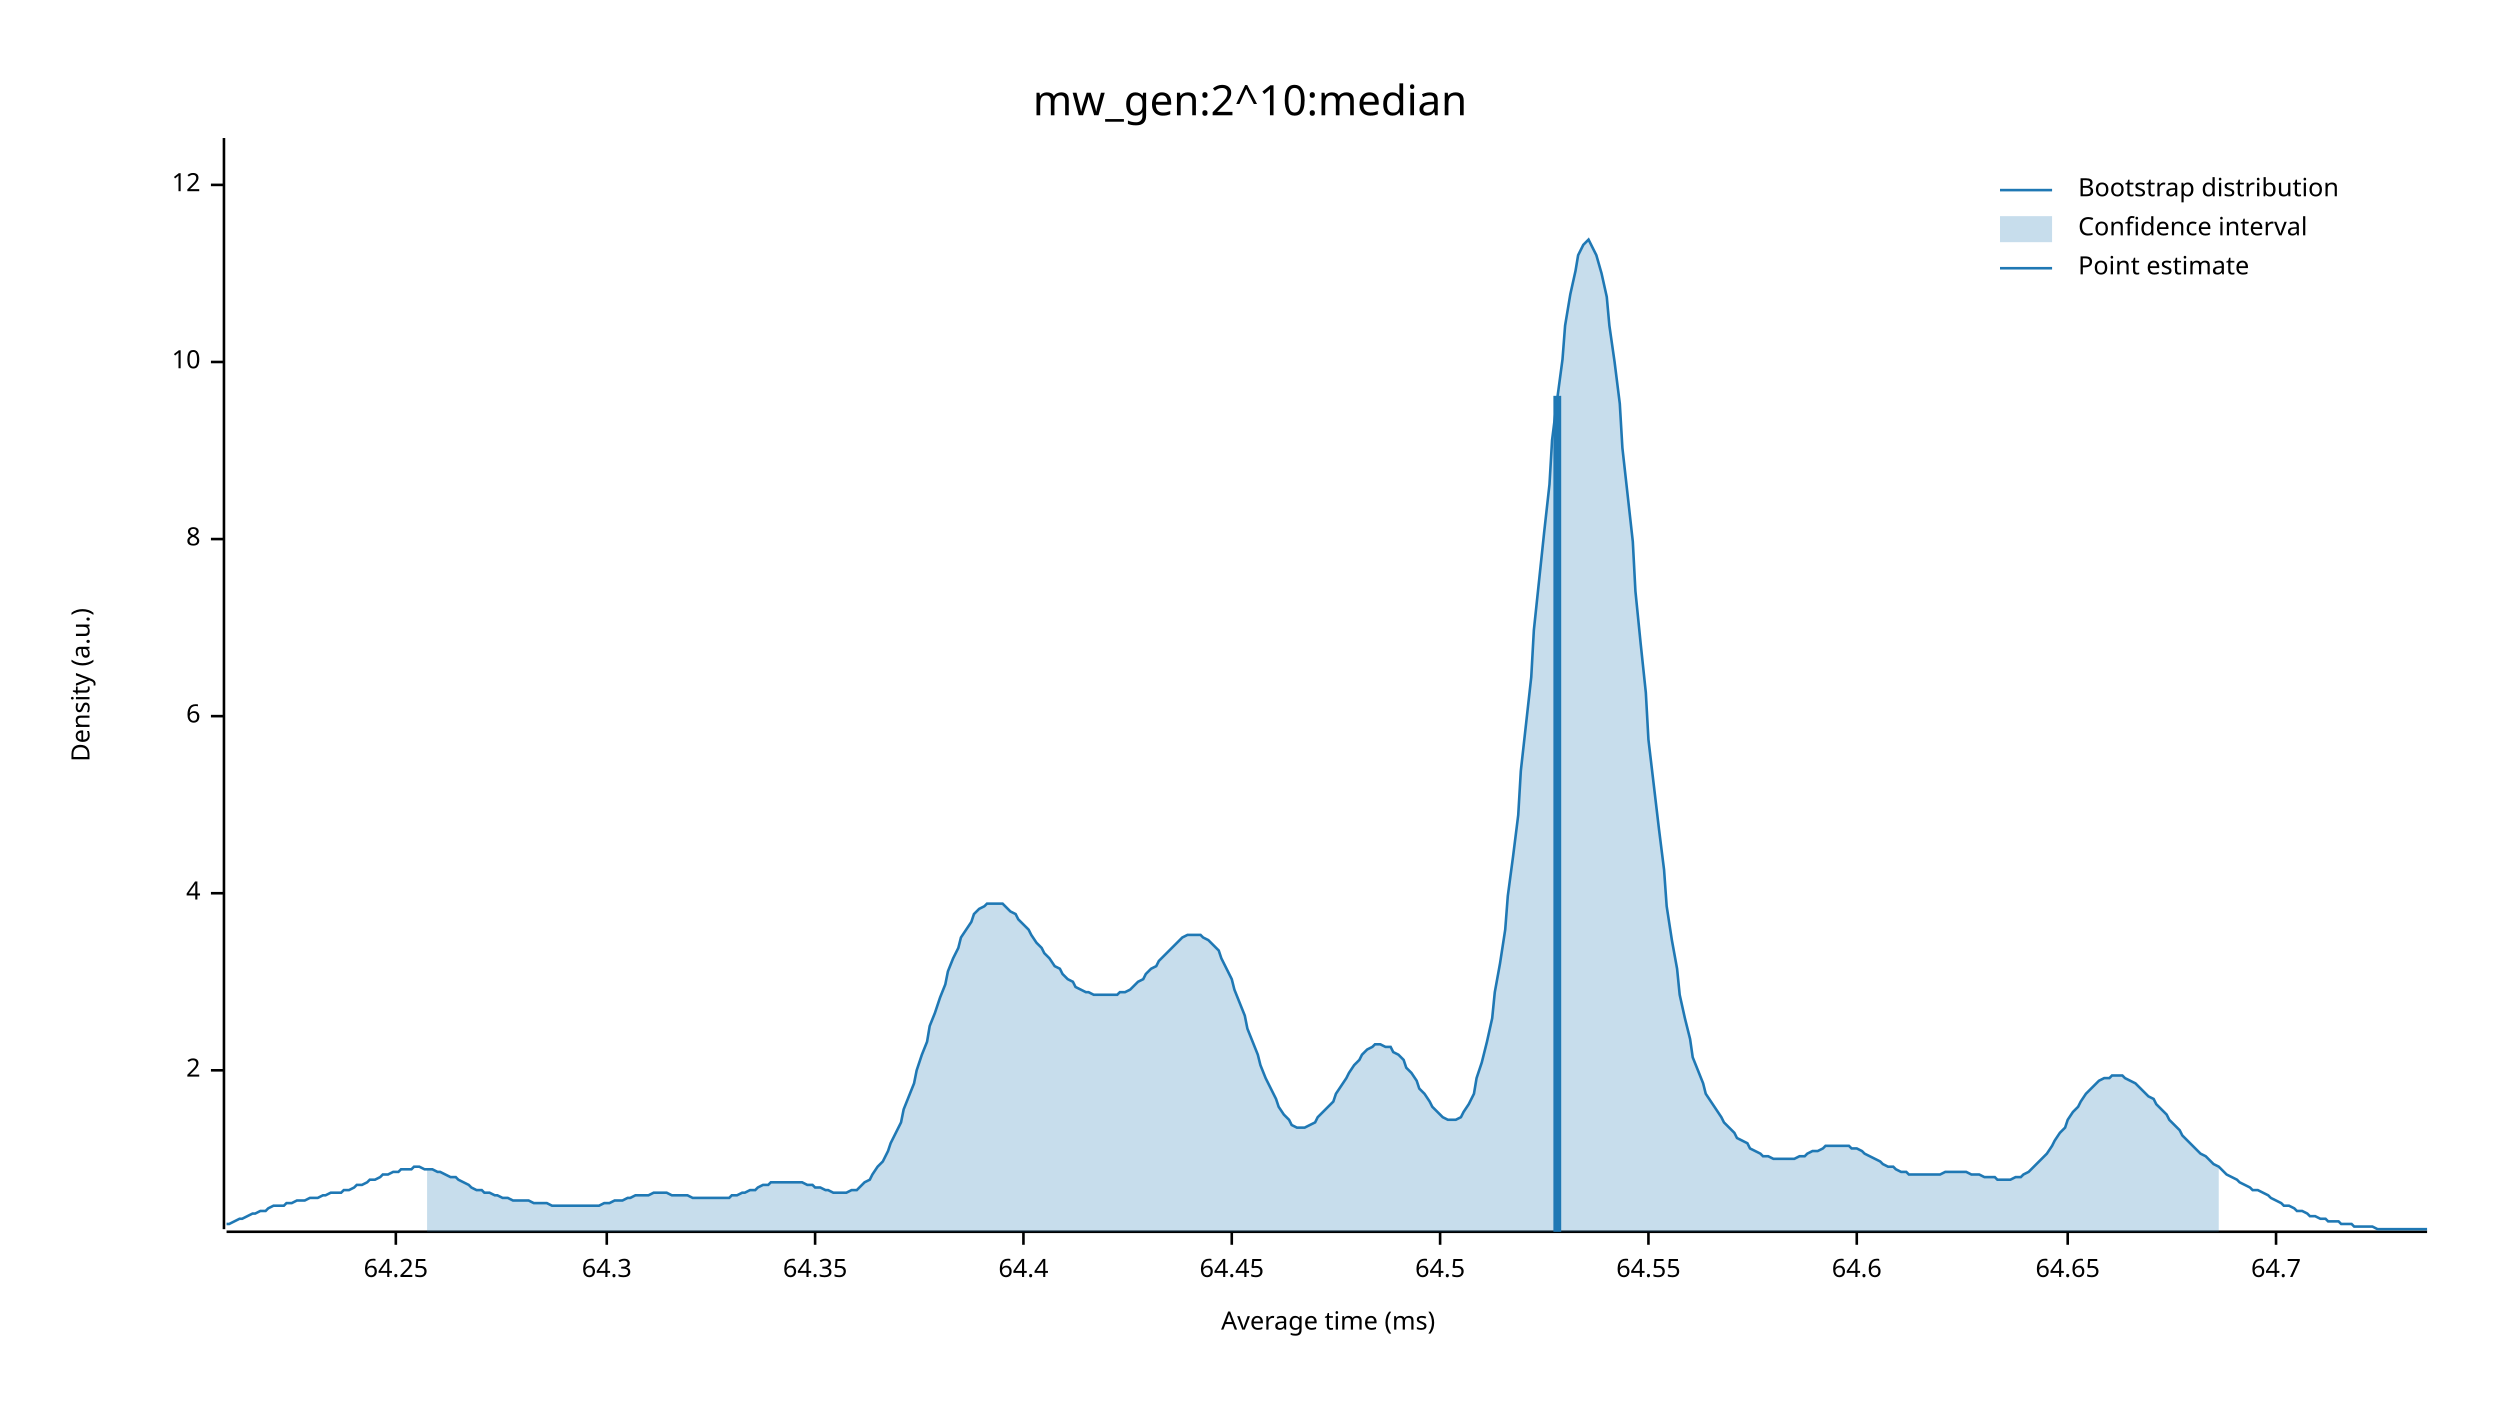
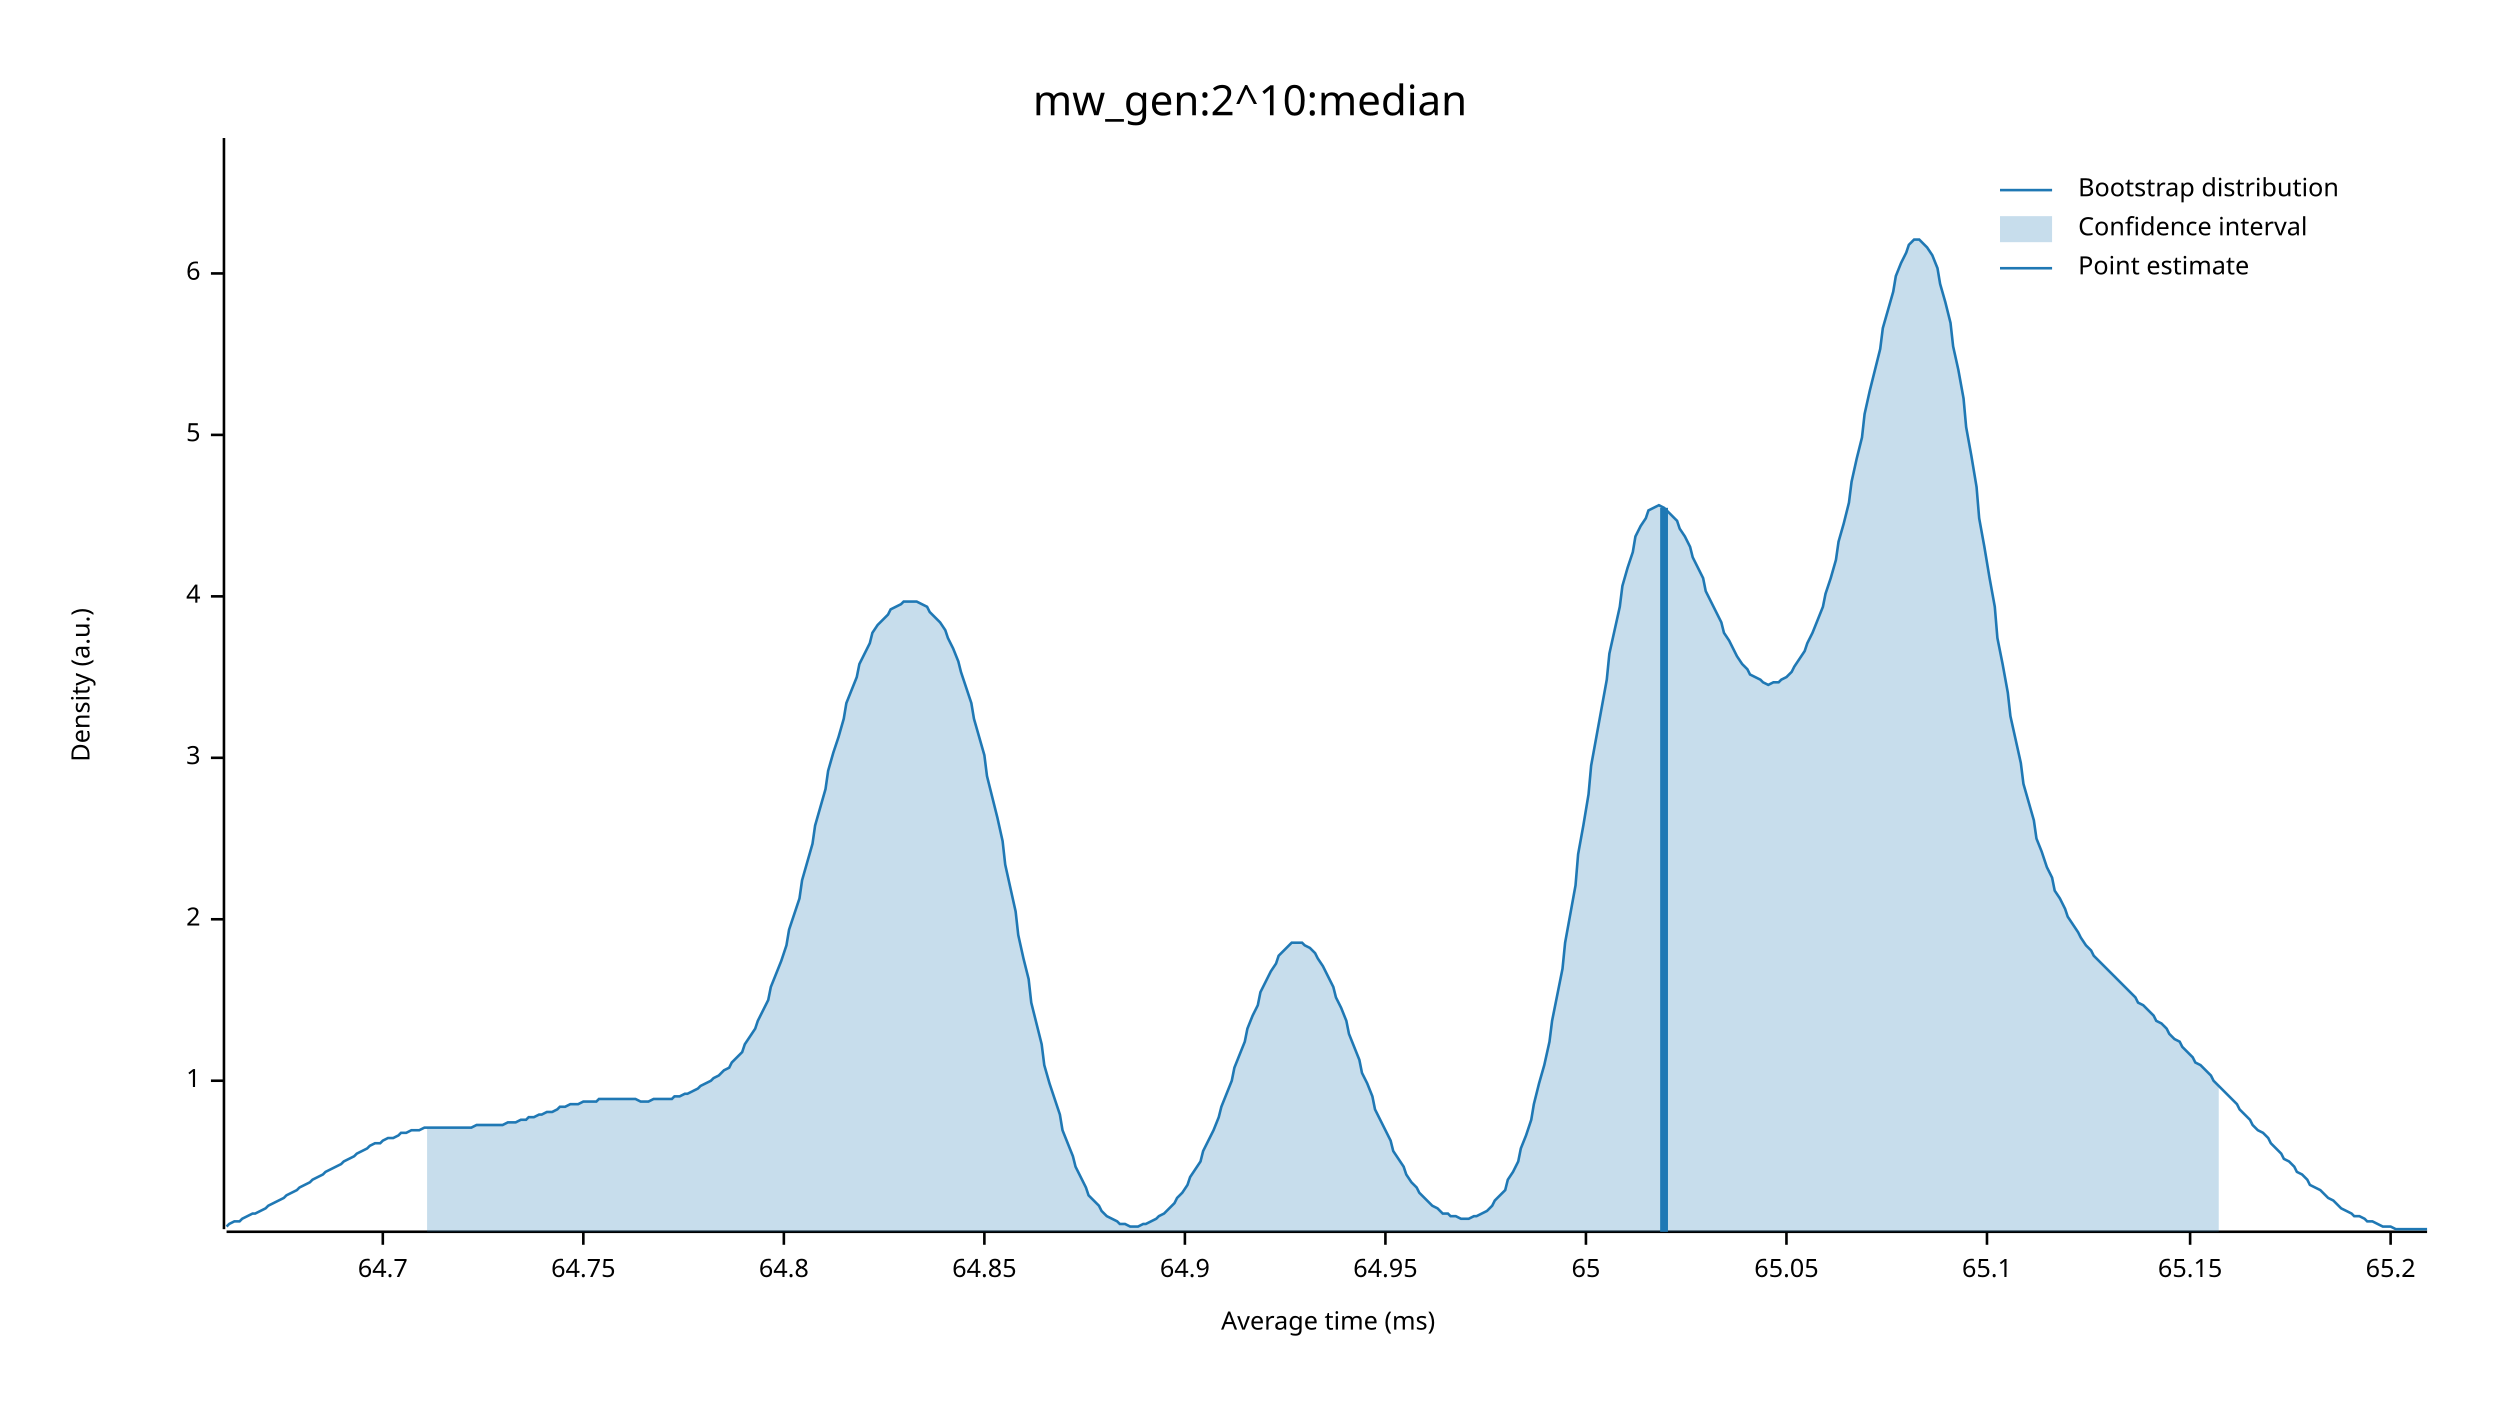
<svg xmlns="http://www.w3.org/2000/svg" width="960" height="540" viewBox="0 0 960 540">
  <text x="480" y="32" dy="0.76em" text-anchor="middle" font-family="sans-serif" font-size="16.129" opacity="1" fill="#000000">
mw_gen:2^10:median
</text>
  <text x="27" y="263" dy="0.76em" text-anchor="middle" font-family="sans-serif" font-size="9.677" opacity="1" fill="#000000" transform="rotate(270, 27, 263)">
Density (a.u.)
</text>
  <text x="510" y="513" dy="-0.5ex" text-anchor="middle" font-family="sans-serif" font-size="9.677" opacity="1" fill="#000000">
Average time (ms)
</text>
  <polyline fill="none" opacity="1" stroke="#000000" stroke-width="1" points="86,53 86,472 " />
-   <text x="77" y="411" dy="0.5ex" text-anchor="end" font-family="sans-serif" font-size="9.677" opacity="1" fill="#000000">
+   <text x="77" y="415" dy="0.5ex" text-anchor="end" font-family="sans-serif" font-size="9.677" opacity="1" fill="#000000">
+ 1
+ </text>
+   <polyline fill="none" opacity="1" stroke="#000000" stroke-width="1" points="81,415 86,415 " />
+   <text x="77" y="353" dy="0.5ex" text-anchor="end" font-family="sans-serif" font-size="9.677" opacity="1" fill="#000000">
2
</text>
-   <polyline fill="none" opacity="1" stroke="#000000" stroke-width="1" points="81,411 86,411 " />
-   <text x="77" y="343" dy="0.5ex" text-anchor="end" font-family="sans-serif" font-size="9.677" opacity="1" fill="#000000">
+   <polyline fill="none" opacity="1" stroke="#000000" stroke-width="1" points="81,353 86,353 " />
+   <text x="77" y="291" dy="0.5ex" text-anchor="end" font-family="sans-serif" font-size="9.677" opacity="1" fill="#000000">
+ 3
+ </text>
+   <polyline fill="none" opacity="1" stroke="#000000" stroke-width="1" points="81,291 86,291 " />
+   <text x="77" y="229" dy="0.5ex" text-anchor="end" font-family="sans-serif" font-size="9.677" opacity="1" fill="#000000">
4
</text>
-   <polyline fill="none" opacity="1" stroke="#000000" stroke-width="1" points="81,343 86,343 " />
-   <text x="77" y="275" dy="0.5ex" text-anchor="end" font-family="sans-serif" font-size="9.677" opacity="1" fill="#000000">
+   <polyline fill="none" opacity="1" stroke="#000000" stroke-width="1" points="81,229 86,229 " />
+   <text x="77" y="167" dy="0.5ex" text-anchor="end" font-family="sans-serif" font-size="9.677" opacity="1" fill="#000000">
+ 5
+ </text>
+   <polyline fill="none" opacity="1" stroke="#000000" stroke-width="1" points="81,167 86,167 " />
+   <text x="77" y="105" dy="0.5ex" text-anchor="end" font-family="sans-serif" font-size="9.677" opacity="1" fill="#000000">
6
</text>
-   <polyline fill="none" opacity="1" stroke="#000000" stroke-width="1" points="81,275 86,275 " />
-   <text x="77" y="207" dy="0.5ex" text-anchor="end" font-family="sans-serif" font-size="9.677" opacity="1" fill="#000000">
- 8
- </text>
-   <polyline fill="none" opacity="1" stroke="#000000" stroke-width="1" points="81,207 86,207 " />
-   <text x="77" y="139" dy="0.5ex" text-anchor="end" font-family="sans-serif" font-size="9.677" opacity="1" fill="#000000">
- 10
- </text>
-   <polyline fill="none" opacity="1" stroke="#000000" stroke-width="1" points="81,139 86,139 " />
-   <text x="77" y="71" dy="0.5ex" text-anchor="end" font-family="sans-serif" font-size="9.677" opacity="1" fill="#000000">
- 12
- </text>
-   <polyline fill="none" opacity="1" stroke="#000000" stroke-width="1" points="81,71 86,71 " />
+   <polyline fill="none" opacity="1" stroke="#000000" stroke-width="1" points="81,105 86,105 " />
  <polyline fill="none" opacity="1" stroke="#000000" stroke-width="1" points="87,473 932,473 " />
-   <text x="152" y="483" dy="0.76em" text-anchor="middle" font-family="sans-serif" font-size="9.677" opacity="1" fill="#000000">
- 64.25
- </text>
-   <polyline fill="none" opacity="1" stroke="#000000" stroke-width="1" points="152,473 152,478 " />
-   <text x="233" y="483" dy="0.76em" text-anchor="middle" font-family="sans-serif" font-size="9.677" opacity="1" fill="#000000">
- 64.3
- </text>
-   <polyline fill="none" opacity="1" stroke="#000000" stroke-width="1" points="233,473 233,478 " />
-   <text x="313" y="483" dy="0.76em" text-anchor="middle" font-family="sans-serif" font-size="9.677" opacity="1" fill="#000000">
- 64.35
- </text>
-   <polyline fill="none" opacity="1" stroke="#000000" stroke-width="1" points="313,473 313,478 " />
-   <text x="393" y="483" dy="0.76em" text-anchor="middle" font-family="sans-serif" font-size="9.677" opacity="1" fill="#000000">
- 64.4
- </text>
-   <polyline fill="none" opacity="1" stroke="#000000" stroke-width="1" points="393,473 393,478 " />
-   <text x="473" y="483" dy="0.76em" text-anchor="middle" font-family="sans-serif" font-size="9.677" opacity="1" fill="#000000">
- 64.45
- </text>
-   <polyline fill="none" opacity="1" stroke="#000000" stroke-width="1" points="473,473 473,478 " />
-   <text x="553" y="483" dy="0.76em" text-anchor="middle" font-family="sans-serif" font-size="9.677" opacity="1" fill="#000000">
- 64.5
- </text>
-   <polyline fill="none" opacity="1" stroke="#000000" stroke-width="1" points="553,473 553,478 " />
-   <text x="633" y="483" dy="0.76em" text-anchor="middle" font-family="sans-serif" font-size="9.677" opacity="1" fill="#000000">
- 64.55
- </text>
-   <polyline fill="none" opacity="1" stroke="#000000" stroke-width="1" points="633,473 633,478 " />
-   <text x="713" y="483" dy="0.76em" text-anchor="middle" font-family="sans-serif" font-size="9.677" opacity="1" fill="#000000">
- 64.6
- </text>
-   <polyline fill="none" opacity="1" stroke="#000000" stroke-width="1" points="713,473 713,478 " />
-   <text x="794" y="483" dy="0.76em" text-anchor="middle" font-family="sans-serif" font-size="9.677" opacity="1" fill="#000000">
- 64.65
- </text>
-   <polyline fill="none" opacity="1" stroke="#000000" stroke-width="1" points="794,473 794,478 " />
-   <text x="874" y="483" dy="0.76em" text-anchor="middle" font-family="sans-serif" font-size="9.677" opacity="1" fill="#000000">
+   <text x="147" y="483" dy="0.76em" text-anchor="middle" font-family="sans-serif" font-size="9.677" opacity="1" fill="#000000">
64.7
</text>
-   <polyline fill="none" opacity="1" stroke="#000000" stroke-width="1" points="874,473 874,478 " />
-   <polyline fill="none" opacity="1" stroke="#1F78B4" stroke-width="1" points="87,470 88,470 90,469 92,468 93,468 95,467 97,466 98,466 100,465 102,465 103,464 105,463 107,463 109,463 110,462 112,462 114,461 115,461 117,461 119,460 120,460 122,460 124,459 125,459 127,458 129,458 131,458 132,457 134,457 136,456 137,455 139,455 141,454 142,453 144,453 146,452 147,451 149,451 151,450 153,450 154,449 156,449 158,449 159,448 161,448 163,449 164,449 166,449 168,450 169,450 171,451 173,452 175,452 176,453 178,454 180,455 181,456 183,457 185,457 186,458 188,458 190,459 191,459 193,460 195,460 197,461 198,461 200,461 202,461 203,461 205,462 207,462 208,462 210,462 212,463 214,463 215,463 217,463 219,463 220,463 222,463 224,463 225,463 227,463 229,463 230,463 232,462 234,462 236,461 237,461 239,461 241,460 242,460 244,459 246,459 247,459 249,459 251,458 252,458 254,458 256,458 258,459 259,459 261,459 263,459 264,459 266,460 268,460 269,460 271,460 273,460 274,460 276,460 278,460 280,460 281,459 283,459 285,458 286,458 288,457 290,457 291,456 293,455 295,455 296,454 298,454 300,454 302,454 303,454 305,454 307,454 308,454 310,455 312,455 313,456 315,456 317,457 318,457 320,458 322,458 324,458 325,458 327,457 329,457 330,456 332,454 334,453 335,451 337,448 339,446 341,442 342,439 344,435 346,431 347,426 349,421 351,416 352,411 354,405 356,400 357,394 359,389 361,383 363,378 364,373 366,368 368,364 369,360 371,357 373,354 374,351 376,349 378,348 379,347 381,347 383,347 385,347 386,348 388,350 390,351 391,353 393,355 395,357 396,359 398,362 400,364 401,366 403,368 405,371 407,372 408,374 410,376 412,377 413,379 415,380 417,381 418,381 420,382 422,382 423,382 425,382 427,382 429,382 430,381 432,381 434,380 435,379 437,377 439,376 440,374 442,372 444,371 445,369 447,367 449,365 451,363 452,362 454,360 456,359 457,359 459,359 461,359 462,360 464,361 466,363 468,365 469,368 471,372 473,376 474,380 476,385 478,390 479,395 481,400 483,405 484,409 486,414 488,418 490,422 491,425 493,428 495,430 496,432 498,433 500,433 501,433 503,432 505,431 506,429 508,427 510,425 512,423 513,420 515,417 517,414 518,412 520,409 522,407 523,405 525,403 527,402 528,401 530,401 532,402 534,402 535,404 537,405 539,407 540,410 542,412 544,415 545,418 547,420 549,423 550,425 552,427 554,429 556,430 557,430 559,430 561,429 562,427 564,424 566,420 567,414 569,408 571,400 573,391 574,381 576,370 578,357 579,344 581,329 583,313 584,296 586,278 588,260 589,242 591,223 593,204 595,186 596,169 598,153 600,138 601,125 603,113 605,104 606,98 608,94 610,92 611,94 613,98 615,105 617,114 618,125 620,139 622,155 623,172 625,190 627,208 628,227 630,247 632,266 633,284 635,301 637,318 639,334 640,348 642,361 644,372 645,382 647,391 649,399 650,406 652,411 654,416 655,420 657,423 659,426 661,429 662,431 664,433 666,435 667,437 669,438 671,439 672,441 674,442 676,443 677,444 679,444 681,445 683,445 684,445 686,445 688,445 689,445 691,444 693,444 694,443 696,442 698,442 700,441 701,440 703,440 705,440 706,440 708,440 710,440 711,441 713,441 715,442 716,443 718,444 720,445 722,446 723,447 725,448 727,448 728,449 730,450 732,450 733,451 735,451 737,451 738,451 740,451 742,451 744,451 745,451 747,450 749,450 750,450 752,450 754,450 755,450 757,451 759,451 760,451 762,452 764,452 766,452 767,453 769,453 771,453 772,453 774,452 776,452 777,451 779,450 781,448 782,447 784,445 786,443 788,440 789,438 791,435 793,433 794,430 796,427 798,425 799,423 801,420 803,418 804,417 806,415 808,414 810,414 811,413 813,413 815,413 816,414 818,415 820,416 821,417 823,419 825,421 827,422 828,424 830,426 832,428 833,430 835,432 837,434 838,436 840,438 842,440 843,441 845,443 847,444 849,446 850,447 852,448 854,450 855,451 857,452 859,453 860,454 862,455 864,456 865,457 867,457 869,458 871,459 872,460 874,461 876,462 877,463 879,463 881,464 882,465 884,465 886,466 887,467 889,467 891,468 893,468 894,469 896,469 898,469 899,470 901,470 903,470 904,471 906,471 908,471 909,471 911,471 913,472 915,472 916,472 918,472 920,472 921,472 923,472 925,472 926,472 928,472 930,472 932,472 " />
-   <polygon opacity="0.25" fill="#1F78B4" points="164,449 166,449 168,450 169,450 171,451 173,452 175,452 176,453 178,454 180,455 181,456 183,457 185,457 186,458 188,458 190,459 191,459 193,460 195,460 197,461 198,461 200,461 202,461 203,461 205,462 207,462 208,462 210,462 212,463 214,463 215,463 217,463 219,463 220,463 222,463 224,463 225,463 227,463 229,463 230,463 232,462 234,462 236,461 237,461 239,461 241,460 242,460 244,459 246,459 247,459 249,459 251,458 252,458 254,458 256,458 258,459 259,459 261,459 263,459 264,459 266,460 268,460 269,460 271,460 273,460 274,460 276,460 278,460 280,460 281,459 283,459 285,458 286,458 288,457 290,457 291,456 293,455 295,455 296,454 298,454 300,454 302,454 303,454 305,454 307,454 308,454 310,455 312,455 313,456 315,456 317,457 318,457 320,458 322,458 324,458 325,458 327,457 329,457 330,456 332,454 334,453 335,451 337,448 339,446 341,442 342,439 344,435 346,431 347,426 349,421 351,416 352,411 354,405 356,400 357,394 359,389 361,383 363,378 364,373 366,368 368,364 369,360 371,357 373,354 374,351 376,349 378,348 379,347 381,347 383,347 385,347 386,348 388,350 390,351 391,353 393,355 395,357 396,359 398,362 400,364 401,366 403,368 405,371 407,372 408,374 410,376 412,377 413,379 415,380 417,381 418,381 420,382 422,382 423,382 425,382 427,382 429,382 430,381 432,381 434,380 435,379 437,377 439,376 440,374 442,372 444,371 445,369 447,367 449,365 451,363 452,362 454,360 456,359 457,359 459,359 461,359 462,360 464,361 466,363 468,365 469,368 471,372 473,376 474,380 476,385 478,390 479,395 481,400 483,405 484,409 486,414 488,418 490,422 491,425 493,428 495,430 496,432 498,433 500,433 501,433 503,432 505,431 506,429 508,427 510,425 512,423 513,420 515,417 517,414 518,412 520,409 522,407 523,405 525,403 527,402 528,401 530,401 532,402 534,402 535,404 537,405 539,407 540,410 542,412 544,415 545,418 547,420 549,423 550,425 552,427 554,429 556,430 557,430 559,430 561,429 562,427 564,424 566,420 567,414 569,408 571,400 573,391 574,381 576,370 578,357 579,344 581,329 583,313 584,296 586,278 588,260 589,242 591,223 593,204 595,186 596,169 598,153 600,138 601,125 603,113 605,104 606,98 608,94 610,92 611,94 613,98 615,105 617,114 618,125 620,139 622,155 623,172 625,190 627,208 628,227 630,247 632,266 633,284 635,301 637,318 639,334 640,348 642,361 644,372 645,382 647,391 649,399 650,406 652,411 654,416 655,420 657,423 659,426 661,429 662,431 664,433 666,435 667,437 669,438 671,439 672,441 674,442 676,443 677,444 679,444 681,445 683,445 684,445 686,445 688,445 689,445 691,444 693,444 694,443 696,442 698,442 700,441 701,440 703,440 705,440 706,440 708,440 710,440 711,441 713,441 715,442 716,443 718,444 720,445 722,446 723,447 725,448 727,448 728,449 730,450 732,450 733,451 735,451 737,451 738,451 740,451 742,451 744,451 745,451 747,450 749,450 750,450 752,450 754,450 755,450 757,451 759,451 760,451 762,452 764,452 766,452 767,453 769,453 771,453 772,453 774,452 776,452 777,451 779,450 781,448 782,447 784,445 786,443 788,440 789,438 791,435 793,433 794,430 796,427 798,425 799,423 801,420 803,418 804,417 806,415 808,414 810,414 811,413 813,413 815,413 816,414 818,415 820,416 821,417 823,419 825,421 827,422 828,424 830,426 832,428 833,430 835,432 837,434 838,436 840,438 842,440 843,441 845,443 847,444 849,446 850,447 852,448 852,473 164,473 " />
-   <polyline fill="none" opacity="1" stroke="#1F78B4" stroke-width="3" points="598,473 598,152 " />
+   <polyline fill="none" opacity="1" stroke="#000000" stroke-width="1" points="147,473 147,478 " />
+   <text x="224" y="483" dy="0.76em" text-anchor="middle" font-family="sans-serif" font-size="9.677" opacity="1" fill="#000000">
+ 64.75
+ </text>
+   <polyline fill="none" opacity="1" stroke="#000000" stroke-width="1" points="224,473 224,478 " />
+   <text x="301" y="483" dy="0.76em" text-anchor="middle" font-family="sans-serif" font-size="9.677" opacity="1" fill="#000000">
+ 64.8
+ </text>
+   <polyline fill="none" opacity="1" stroke="#000000" stroke-width="1" points="301,473 301,478 " />
+   <text x="378" y="483" dy="0.76em" text-anchor="middle" font-family="sans-serif" font-size="9.677" opacity="1" fill="#000000">
+ 64.85
+ </text>
+   <polyline fill="none" opacity="1" stroke="#000000" stroke-width="1" points="378,473 378,478 " />
+   <text x="455" y="483" dy="0.76em" text-anchor="middle" font-family="sans-serif" font-size="9.677" opacity="1" fill="#000000">
+ 64.9
+ </text>
+   <polyline fill="none" opacity="1" stroke="#000000" stroke-width="1" points="455,473 455,478 " />
+   <text x="532" y="483" dy="0.76em" text-anchor="middle" font-family="sans-serif" font-size="9.677" opacity="1" fill="#000000">
+ 64.95
+ </text>
+   <polyline fill="none" opacity="1" stroke="#000000" stroke-width="1" points="532,473 532,478 " />
+   <text x="609" y="483" dy="0.76em" text-anchor="middle" font-family="sans-serif" font-size="9.677" opacity="1" fill="#000000">
+ 65
+ </text>
+   <polyline fill="none" opacity="1" stroke="#000000" stroke-width="1" points="609,473 609,478 " />
+   <text x="686" y="483" dy="0.76em" text-anchor="middle" font-family="sans-serif" font-size="9.677" opacity="1" fill="#000000">
+ 65.05
+ </text>
+   <polyline fill="none" opacity="1" stroke="#000000" stroke-width="1" points="686,473 686,478 " />
+   <text x="763" y="483" dy="0.76em" text-anchor="middle" font-family="sans-serif" font-size="9.677" opacity="1" fill="#000000">
+ 65.1
+ </text>
+   <polyline fill="none" opacity="1" stroke="#000000" stroke-width="1" points="763,473 763,478 " />
+   <text x="841" y="483" dy="0.76em" text-anchor="middle" font-family="sans-serif" font-size="9.677" opacity="1" fill="#000000">
+ 65.15
+ </text>
+   <polyline fill="none" opacity="1" stroke="#000000" stroke-width="1" points="841,473 841,478 " />
+   <text x="918" y="483" dy="0.76em" text-anchor="middle" font-family="sans-serif" font-size="9.677" opacity="1" fill="#000000">
+ 65.2
+ </text>
+   <polyline fill="none" opacity="1" stroke="#000000" stroke-width="1" points="918,473 918,478 " />
+   <polyline fill="none" opacity="1" stroke="#1F78B4" stroke-width="1" points="87,471 88,470 90,469 92,469 93,468 95,467 97,466 98,466 100,465 102,464 103,463 105,462 107,461 109,460 110,459 112,458 114,457 115,456 117,455 119,454 120,453 122,452 124,451 125,450 127,449 129,448 131,447 132,446 134,445 136,444 137,443 139,442 141,441 142,440 144,439 146,439 147,438 149,437 151,437 153,436 154,435 156,435 158,434 159,434 161,434 163,433 164,433 166,433 168,433 169,433 171,433 173,433 175,433 176,433 178,433 180,433 181,433 183,432 185,432 186,432 188,432 190,432 191,432 193,432 195,431 197,431 198,431 200,430 202,430 203,429 205,429 207,428 208,428 210,427 212,427 214,426 215,425 217,425 219,424 220,424 222,424 224,423 225,423 227,423 229,423 230,422 232,422 234,422 236,422 237,422 239,422 241,422 242,422 244,422 246,423 247,423 249,423 251,422 252,422 254,422 256,422 258,422 259,421 261,421 263,420 264,420 266,419 268,418 269,417 271,416 273,415 274,414 276,413 278,411 280,410 281,408 283,406 285,404 286,401 288,398 290,395 291,392 293,388 295,384 296,379 298,374 300,369 302,363 303,357 305,351 307,345 308,338 310,331 312,324 313,317 315,310 317,303 318,296 320,289 322,283 324,276 325,270 327,265 329,260 330,255 332,251 334,247 335,243 337,240 339,238 341,236 342,234 344,233 346,232 347,231 349,231 351,231 352,231 354,232 356,233 357,235 359,237 361,239 363,242 364,245 366,249 368,254 369,258 371,264 373,270 374,276 376,283 378,290 379,298 381,306 383,314 385,323 386,332 388,341 390,350 391,359 393,368 395,376 396,385 398,393 400,401 401,409 403,416 405,422 407,428 408,434 410,439 412,444 413,448 415,452 417,456 418,459 420,461 422,463 423,465 425,467 427,468 429,469 430,470 432,470 434,471 435,471 437,471 439,470 440,470 442,469 444,468 445,467 447,466 449,464 451,462 452,460 454,458 456,455 457,452 459,449 461,446 462,442 464,438 466,434 468,429 469,425 471,420 473,415 474,410 476,405 478,400 479,395 481,390 483,386 484,381 486,377 488,373 490,370 491,367 493,365 495,363 496,362 498,362 500,362 501,363 503,364 505,366 506,368 508,371 510,375 512,379 513,383 515,387 517,392 518,397 520,402 522,407 523,412 525,416 527,421 528,426 530,430 532,434 534,438 535,442 537,445 539,448 540,451 542,454 544,456 545,458 547,460 549,462 550,463 552,464 554,466 556,466 557,467 559,467 561,468 562,468 564,468 566,467 567,467 569,466 571,465 573,463 574,461 576,459 578,457 579,453 581,450 583,446 584,441 586,436 588,430 589,424 591,416 593,409 595,400 596,392 598,382 600,372 601,362 603,351 605,340 606,328 608,317 610,305 611,294 613,283 615,272 617,261 618,251 620,242 622,233 623,225 625,218 627,212 628,206 630,202 632,199 633,196 635,195 637,194 639,195 640,196 642,198 644,200 645,203 647,206 649,210 650,214 652,218 654,222 655,227 657,231 659,235 661,239 662,243 664,246 666,250 667,252 669,255 671,257 672,259 674,260 676,261 677,262 679,263 681,262 683,262 684,261 686,260 688,258 689,256 691,253 693,250 694,247 696,243 698,238 700,233 701,228 703,222 705,215 706,208 708,201 710,193 711,185 713,176 715,168 716,159 718,150 720,142 722,134 723,126 725,119 727,112 728,106 730,101 732,97 733,94 735,92 737,92 738,93 740,95 742,98 744,103 745,109 747,116 749,124 750,133 752,142 754,153 755,164 757,175 759,187 760,199 762,210 764,222 766,233 767,245 769,255 771,266 772,275 774,284 776,293 777,301 779,308 781,315 782,322 784,327 786,333 788,337 789,342 791,345 793,349 794,352 796,355 798,358 799,360 801,363 803,365 804,367 806,369 808,371 810,373 811,374 813,376 815,378 816,379 818,381 820,383 821,385 823,386 825,388 827,390 828,392 830,393 832,395 833,397 835,399 837,400 838,402 840,404 842,406 843,408 845,409 847,411 849,413 850,415 852,417 854,419 855,420 857,422 859,424 860,426 862,428 864,430 865,432 867,434 869,435 871,437 872,439 874,441 876,443 877,445 879,446 881,448 882,450 884,451 886,453 887,455 889,456 891,457 893,459 894,460 896,461 898,463 899,464 901,465 903,466 904,467 906,467 908,468 909,469 911,469 913,470 915,471 916,471 918,471 920,472 921,472 923,472 925,472 926,472 928,472 930,472 932,472 " />
+   <polygon opacity="0.25" fill="#1F78B4" points="164,433 166,433 168,433 169,433 171,433 173,433 175,433 176,433 178,433 180,433 181,433 183,432 185,432 186,432 188,432 190,432 191,432 193,432 195,431 197,431 198,431 200,430 202,430 203,429 205,429 207,428 208,428 210,427 212,427 214,426 215,425 217,425 219,424 220,424 222,424 224,423 225,423 227,423 229,423 230,422 232,422 234,422 236,422 237,422 239,422 241,422 242,422 244,422 246,423 247,423 249,423 251,422 252,422 254,422 256,422 258,422 259,421 261,421 263,420 264,420 266,419 268,418 269,417 271,416 273,415 274,414 276,413 278,411 280,410 281,408 283,406 285,404 286,401 288,398 290,395 291,392 293,388 295,384 296,379 298,374 300,369 302,363 303,357 305,351 307,345 308,338 310,331 312,324 313,317 315,310 317,303 318,296 320,289 322,283 324,276 325,270 327,265 329,260 330,255 332,251 334,247 335,243 337,240 339,238 341,236 342,234 344,233 346,232 347,231 349,231 351,231 352,231 354,232 356,233 357,235 359,237 361,239 363,242 364,245 366,249 368,254 369,258 371,264 373,270 374,276 376,283 378,290 379,298 381,306 383,314 385,323 386,332 388,341 390,350 391,359 393,368 395,376 396,385 398,393 400,401 401,409 403,416 405,422 407,428 408,434 410,439 412,444 413,448 415,452 417,456 418,459 420,461 422,463 423,465 425,467 427,468 429,469 430,470 432,470 434,471 435,471 437,471 439,470 440,470 442,469 444,468 445,467 447,466 449,464 451,462 452,460 454,458 456,455 457,452 459,449 461,446 462,442 464,438 466,434 468,429 469,425 471,420 473,415 474,410 476,405 478,400 479,395 481,390 483,386 484,381 486,377 488,373 490,370 491,367 493,365 495,363 496,362 498,362 500,362 501,363 503,364 505,366 506,368 508,371 510,375 512,379 513,383 515,387 517,392 518,397 520,402 522,407 523,412 525,416 527,421 528,426 530,430 532,434 534,438 535,442 537,445 539,448 540,451 542,454 544,456 545,458 547,460 549,462 550,463 552,464 554,466 556,466 557,467 559,467 561,468 562,468 564,468 566,467 567,467 569,466 571,465 573,463 574,461 576,459 578,457 579,453 581,450 583,446 584,441 586,436 588,430 589,424 591,416 593,409 595,400 596,392 598,382 600,372 601,362 603,351 605,340 606,328 608,317 610,305 611,294 613,283 615,272 617,261 618,251 620,242 622,233 623,225 625,218 627,212 628,206 630,202 632,199 633,196 635,195 637,194 639,195 640,196 642,198 644,200 645,203 647,206 649,210 650,214 652,218 654,222 655,227 657,231 659,235 661,239 662,243 664,246 666,250 667,252 669,255 671,257 672,259 674,260 676,261 677,262 679,263 681,262 683,262 684,261 686,260 688,258 689,256 691,253 693,250 694,247 696,243 698,238 700,233 701,228 703,222 705,215 706,208 708,201 710,193 711,185 713,176 715,168 716,159 718,150 720,142 722,134 723,126 725,119 727,112 728,106 730,101 732,97 733,94 735,92 737,92 738,93 740,95 742,98 744,103 745,109 747,116 749,124 750,133 752,142 754,153 755,164 757,175 759,187 760,199 762,210 764,222 766,233 767,245 769,255 771,266 772,275 774,284 776,293 777,301 779,308 781,315 782,322 784,327 786,333 788,337 789,342 791,345 793,349 794,352 796,355 798,358 799,360 801,363 803,365 804,367 806,369 808,371 810,373 811,374 813,376 815,378 816,379 818,381 820,383 821,385 823,386 825,388 827,390 828,392 830,393 832,395 833,397 835,399 837,400 838,402 840,404 842,406 843,408 845,409 847,411 849,413 850,415 852,417 852,473 164,473 " />
+   <polyline fill="none" opacity="1" stroke="#1F78B4" stroke-width="3" points="639,473 639,195 " />
  <text x="798" y="68" dy="0.76em" text-anchor="start" font-family="sans-serif" font-size="9.677" opacity="1" fill="#000000">
Bootstrap distribution
</text>
  <text x="798" y="83" dy="0.76em" text-anchor="start" font-family="sans-serif" font-size="9.677" opacity="1" fill="#000000">
Confidence interval
</text>
  <text x="798" y="98" dy="0.76em" text-anchor="start" font-family="sans-serif" font-size="9.677" opacity="1" fill="#000000">
Point estimate
</text>
  <polyline fill="none" opacity="1" stroke="#1F78B4" stroke-width="1" points="768,73 788,73 " />
  <rect x="768" y="83" width="20" height="10" opacity="0.25" fill="#1F78B4" stroke="none" />
  <polyline fill="none" opacity="1" stroke="#1F78B4" stroke-width="1" points="768,103 788,103 " />
</svg>
